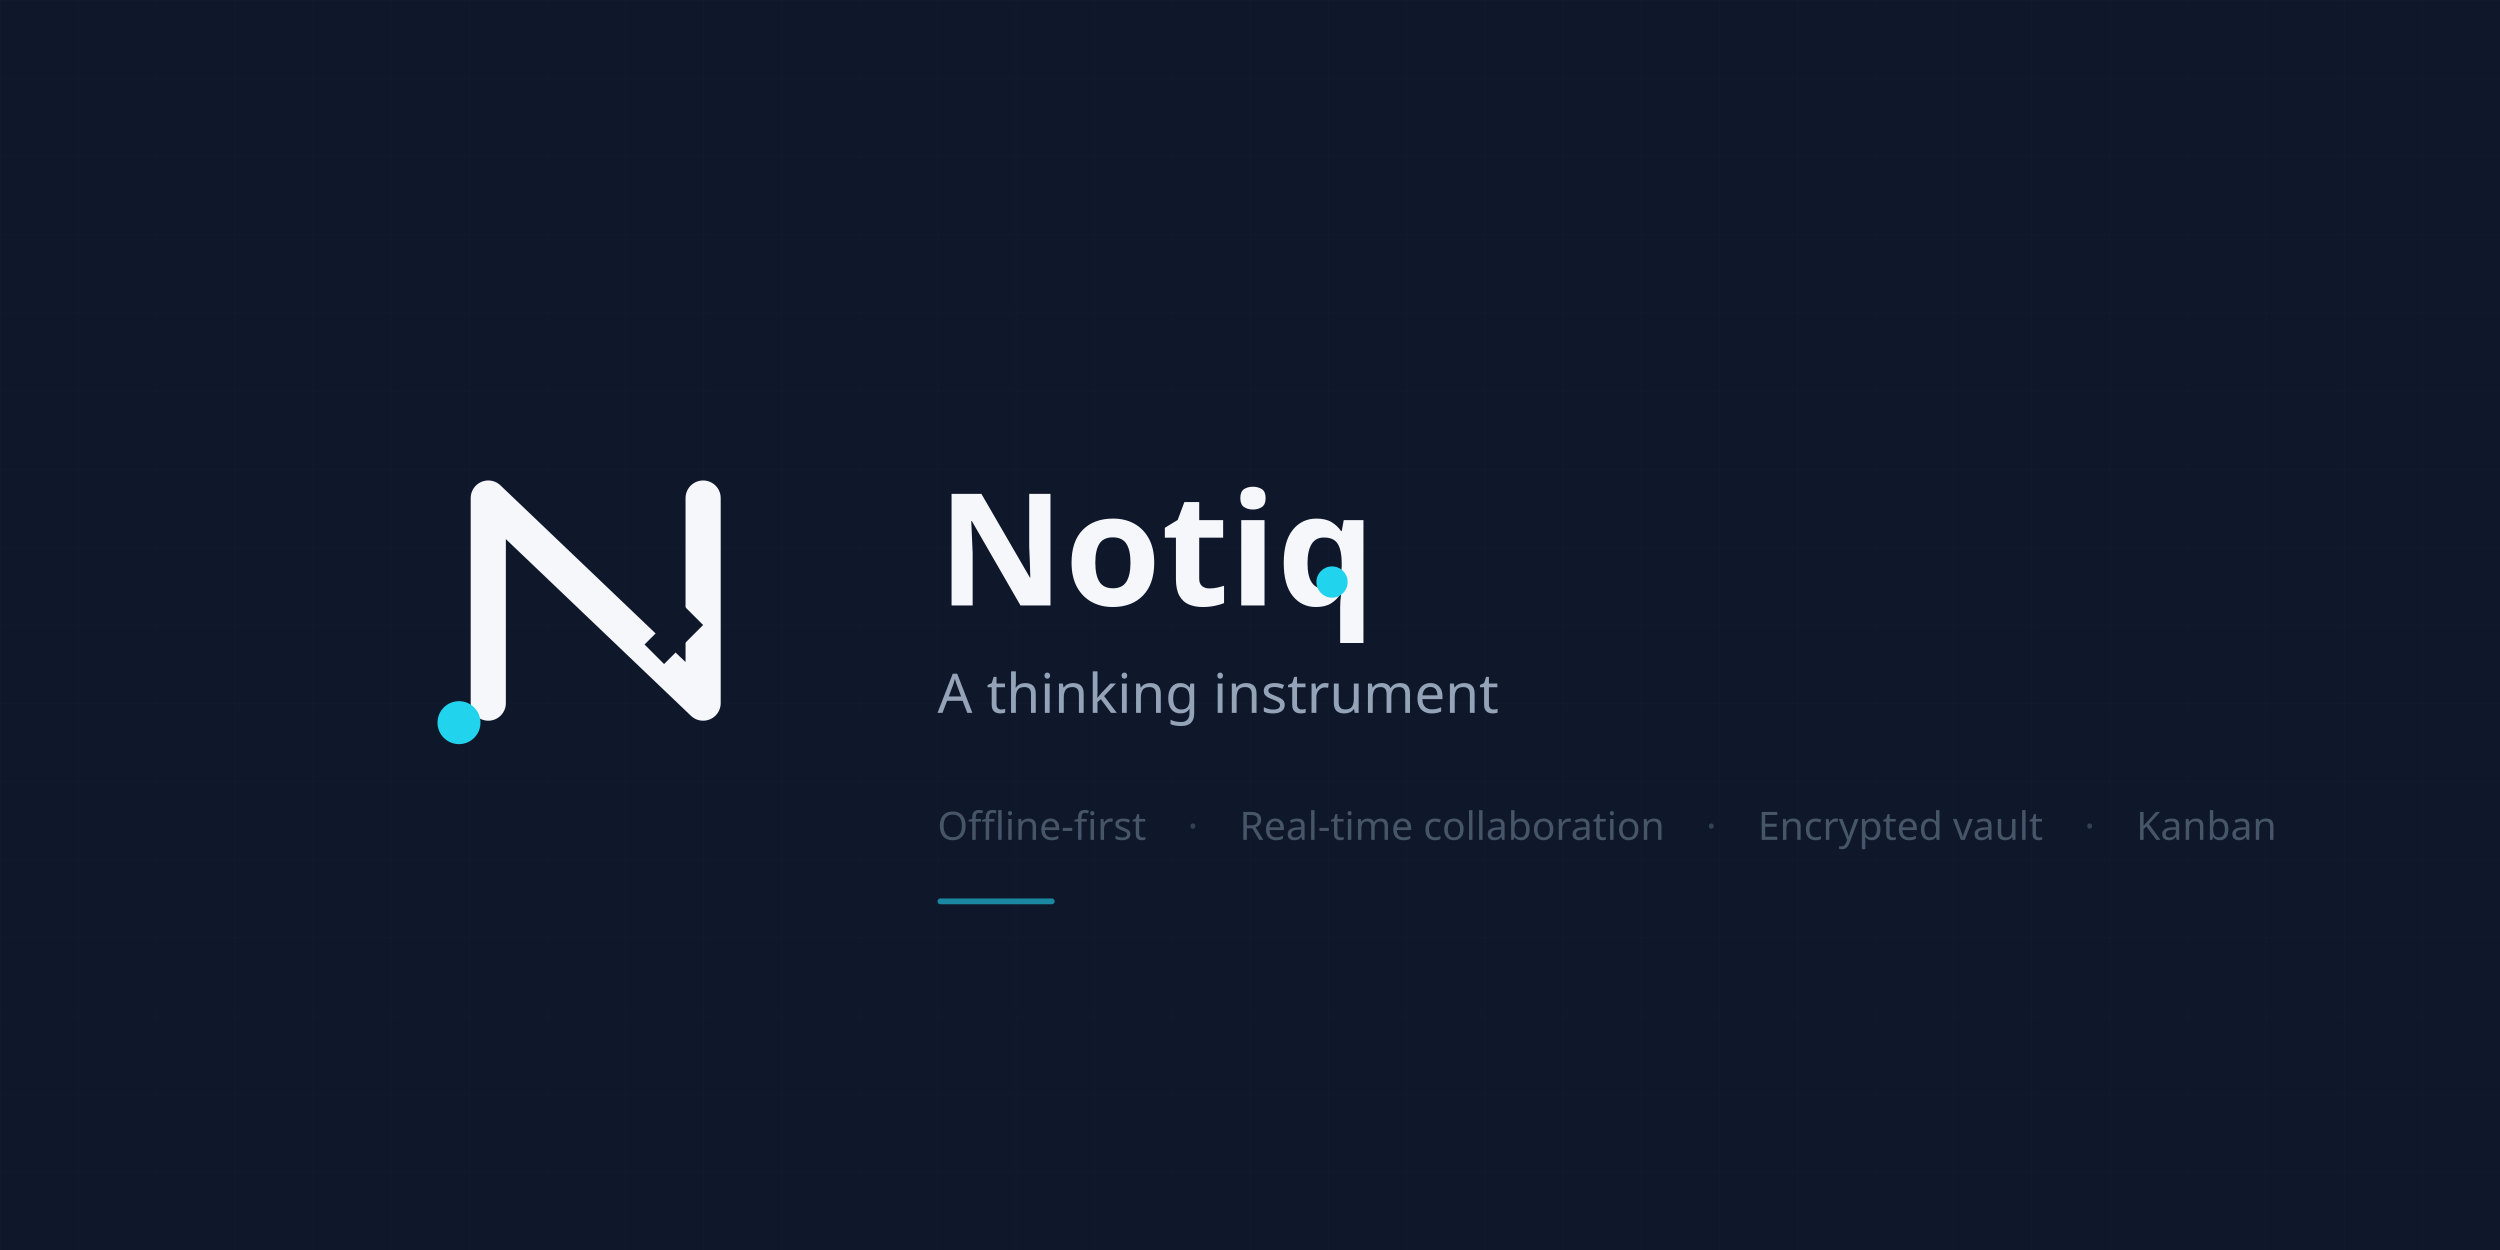
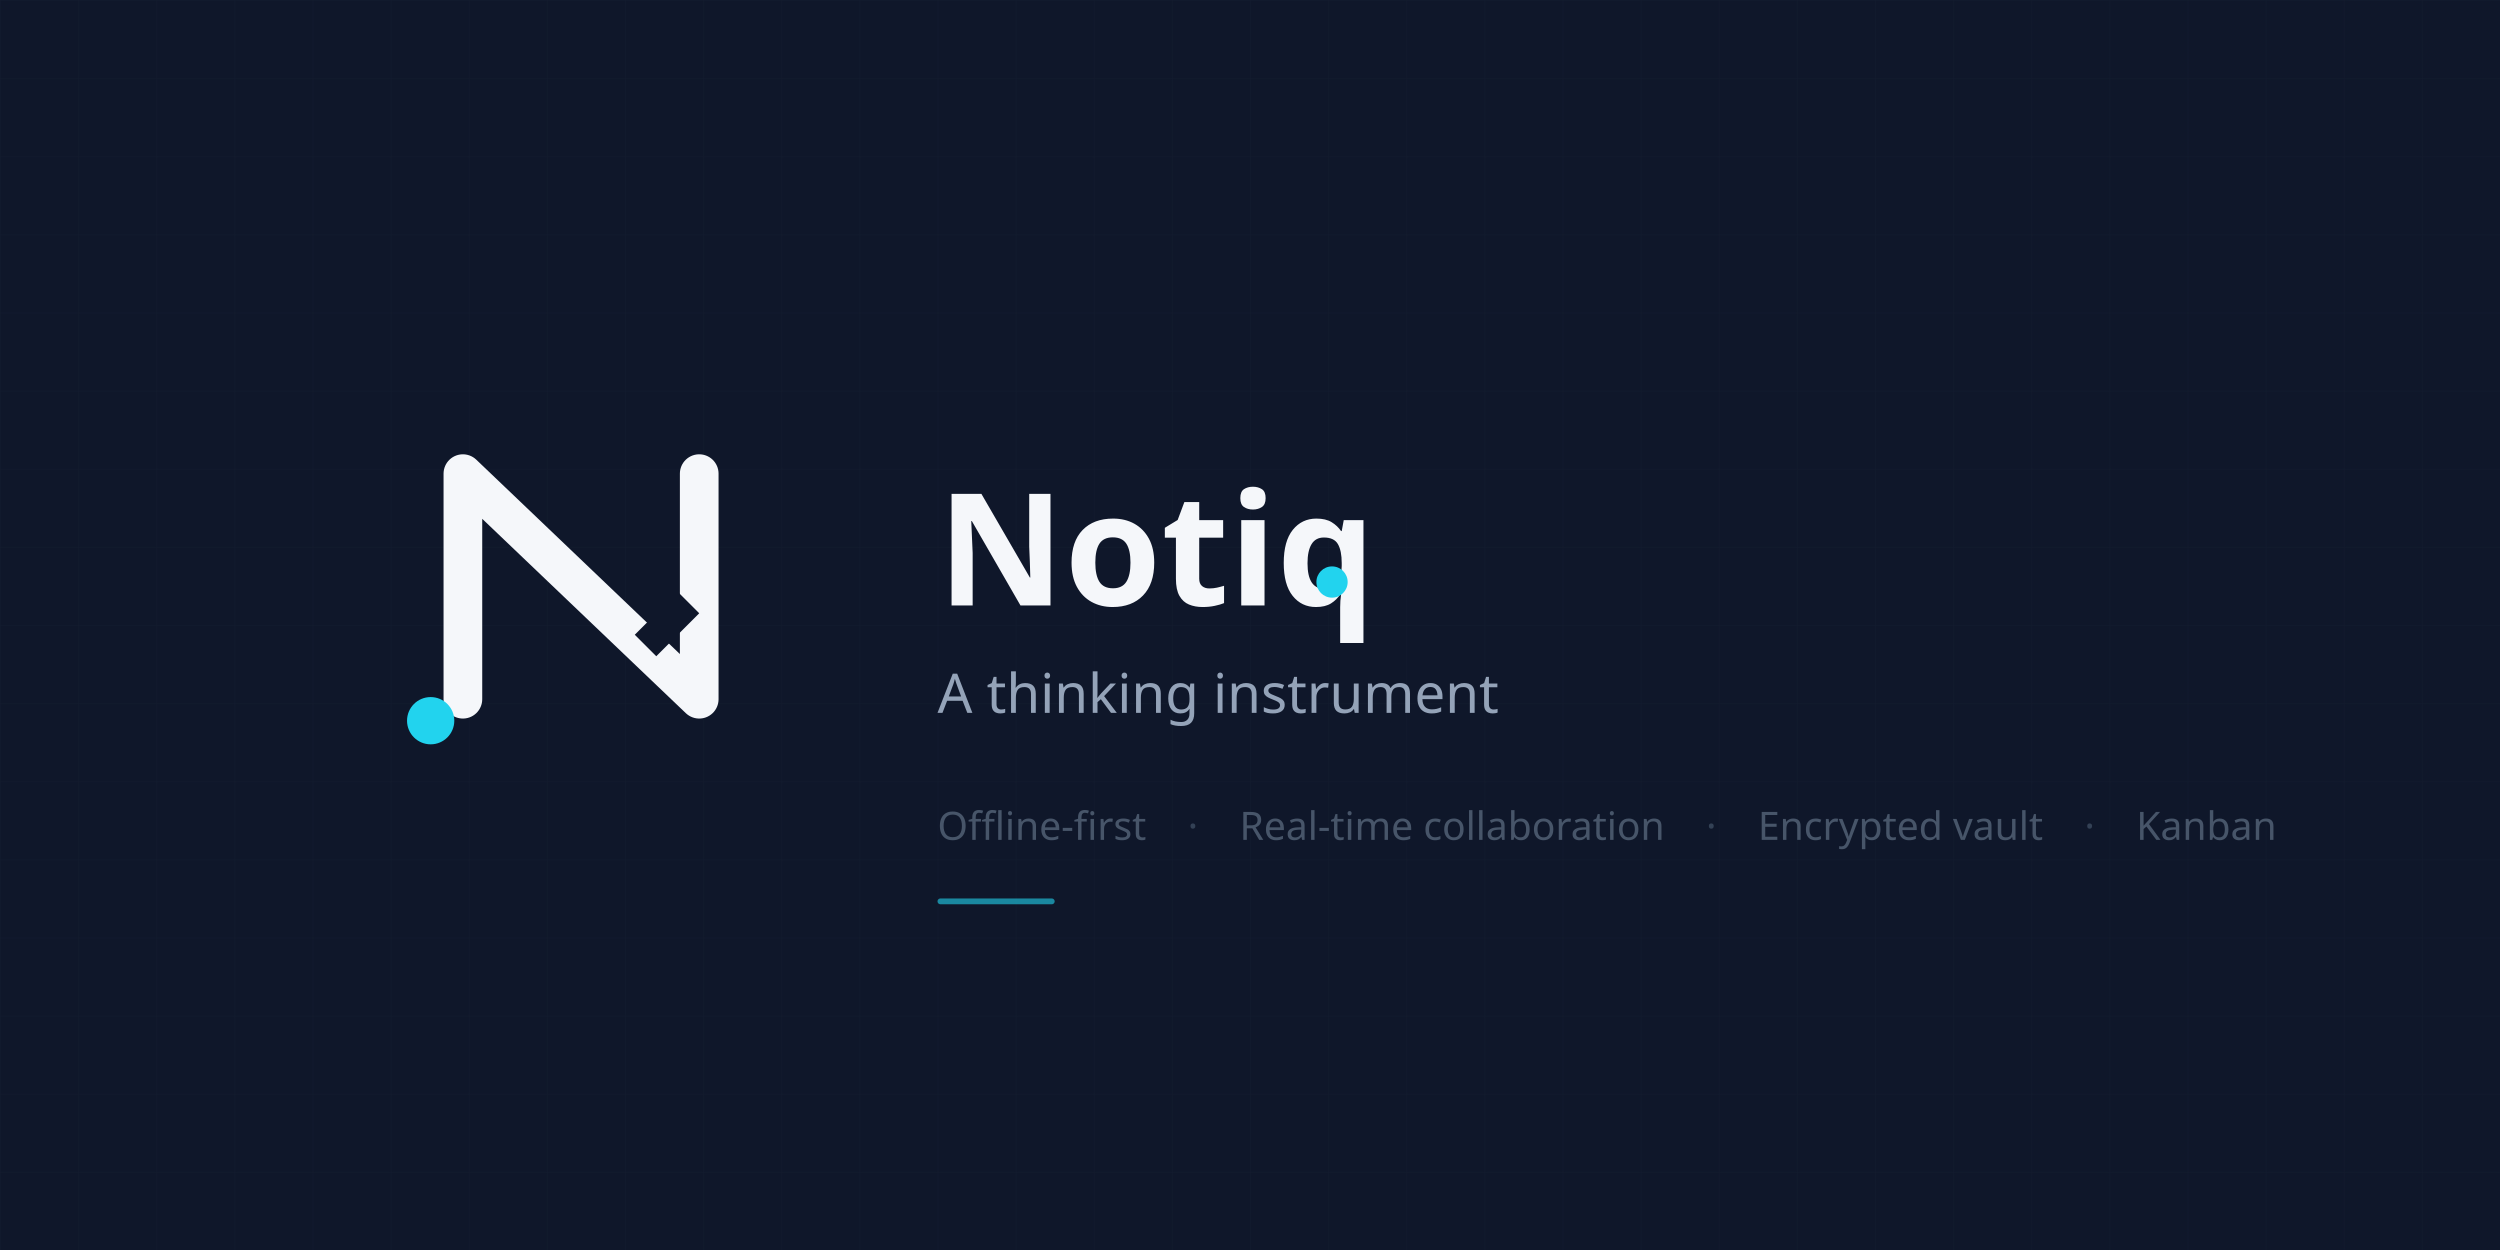
<svg xmlns="http://www.w3.org/2000/svg" width="1280" height="640" viewBox="0 0 1280 640">
-   <rect width="1280" height="640" fill="#0F172A" />
  <defs>
    <pattern id="grid" width="40" height="40" patternUnits="userSpaceOnUse">
      <path d="M 40 0 L 0 0 0 40" fill="none" stroke="#1E293B" stroke-width="0.5" />
    </pattern>
  </defs>
+   <rect width="1280" height="640" fill="#0F172A" />
  <rect width="1280" height="640" fill="url(#grid)" opacity="0.3" />
-   <g transform="translate(180, 180) scale(0.5)">
+   <g transform="translate(160, 160) scale(0.55)">
    <path d="M140 360 L140 150 L360 360 L360 150" stroke="#F5F7FA" stroke-width="36" fill="none" stroke-linecap="round" stroke-linejoin="round" />
    <path d="M300 300 L340 260 L360 280 L320 320 Z" fill="#0F172A" />
    <circle cx="110" cy="380" r="22" fill="#22D3EE" />
  </g>
  <text x="480" y="310" font-family="'Segoe UI', system-ui, sans-serif" font-weight="600" font-size="80" fill="#F5F7FA">Notiq</text>
  <circle cx="682" cy="298" r="8" fill="#22D3EE" />
  <text x="480" y="365" font-family="'Segoe UI', system-ui, sans-serif" font-weight="300" font-size="28" fill="#94A3B8">A thinking instrument</text>
  <text x="480" y="430" font-family="'Segoe UI', system-ui, sans-serif" font-weight="400" font-size="20" fill="#475569">
    <tspan>Offline-first</tspan>
    <tspan dx="16" fill="#334155">·</tspan>
    <tspan dx="16">Real-time collaboration</tspan>
    <tspan dx="16" fill="#334155">·</tspan>
    <tspan dx="16">Encrypted vault</tspan>
    <tspan dx="16" fill="#334155">·</tspan>
    <tspan dx="16">Kanban</tspan>
  </text>
  <rect x="480" y="460" width="60" height="3" rx="1.5" fill="#22D3EE" opacity="0.6" />
</svg>
